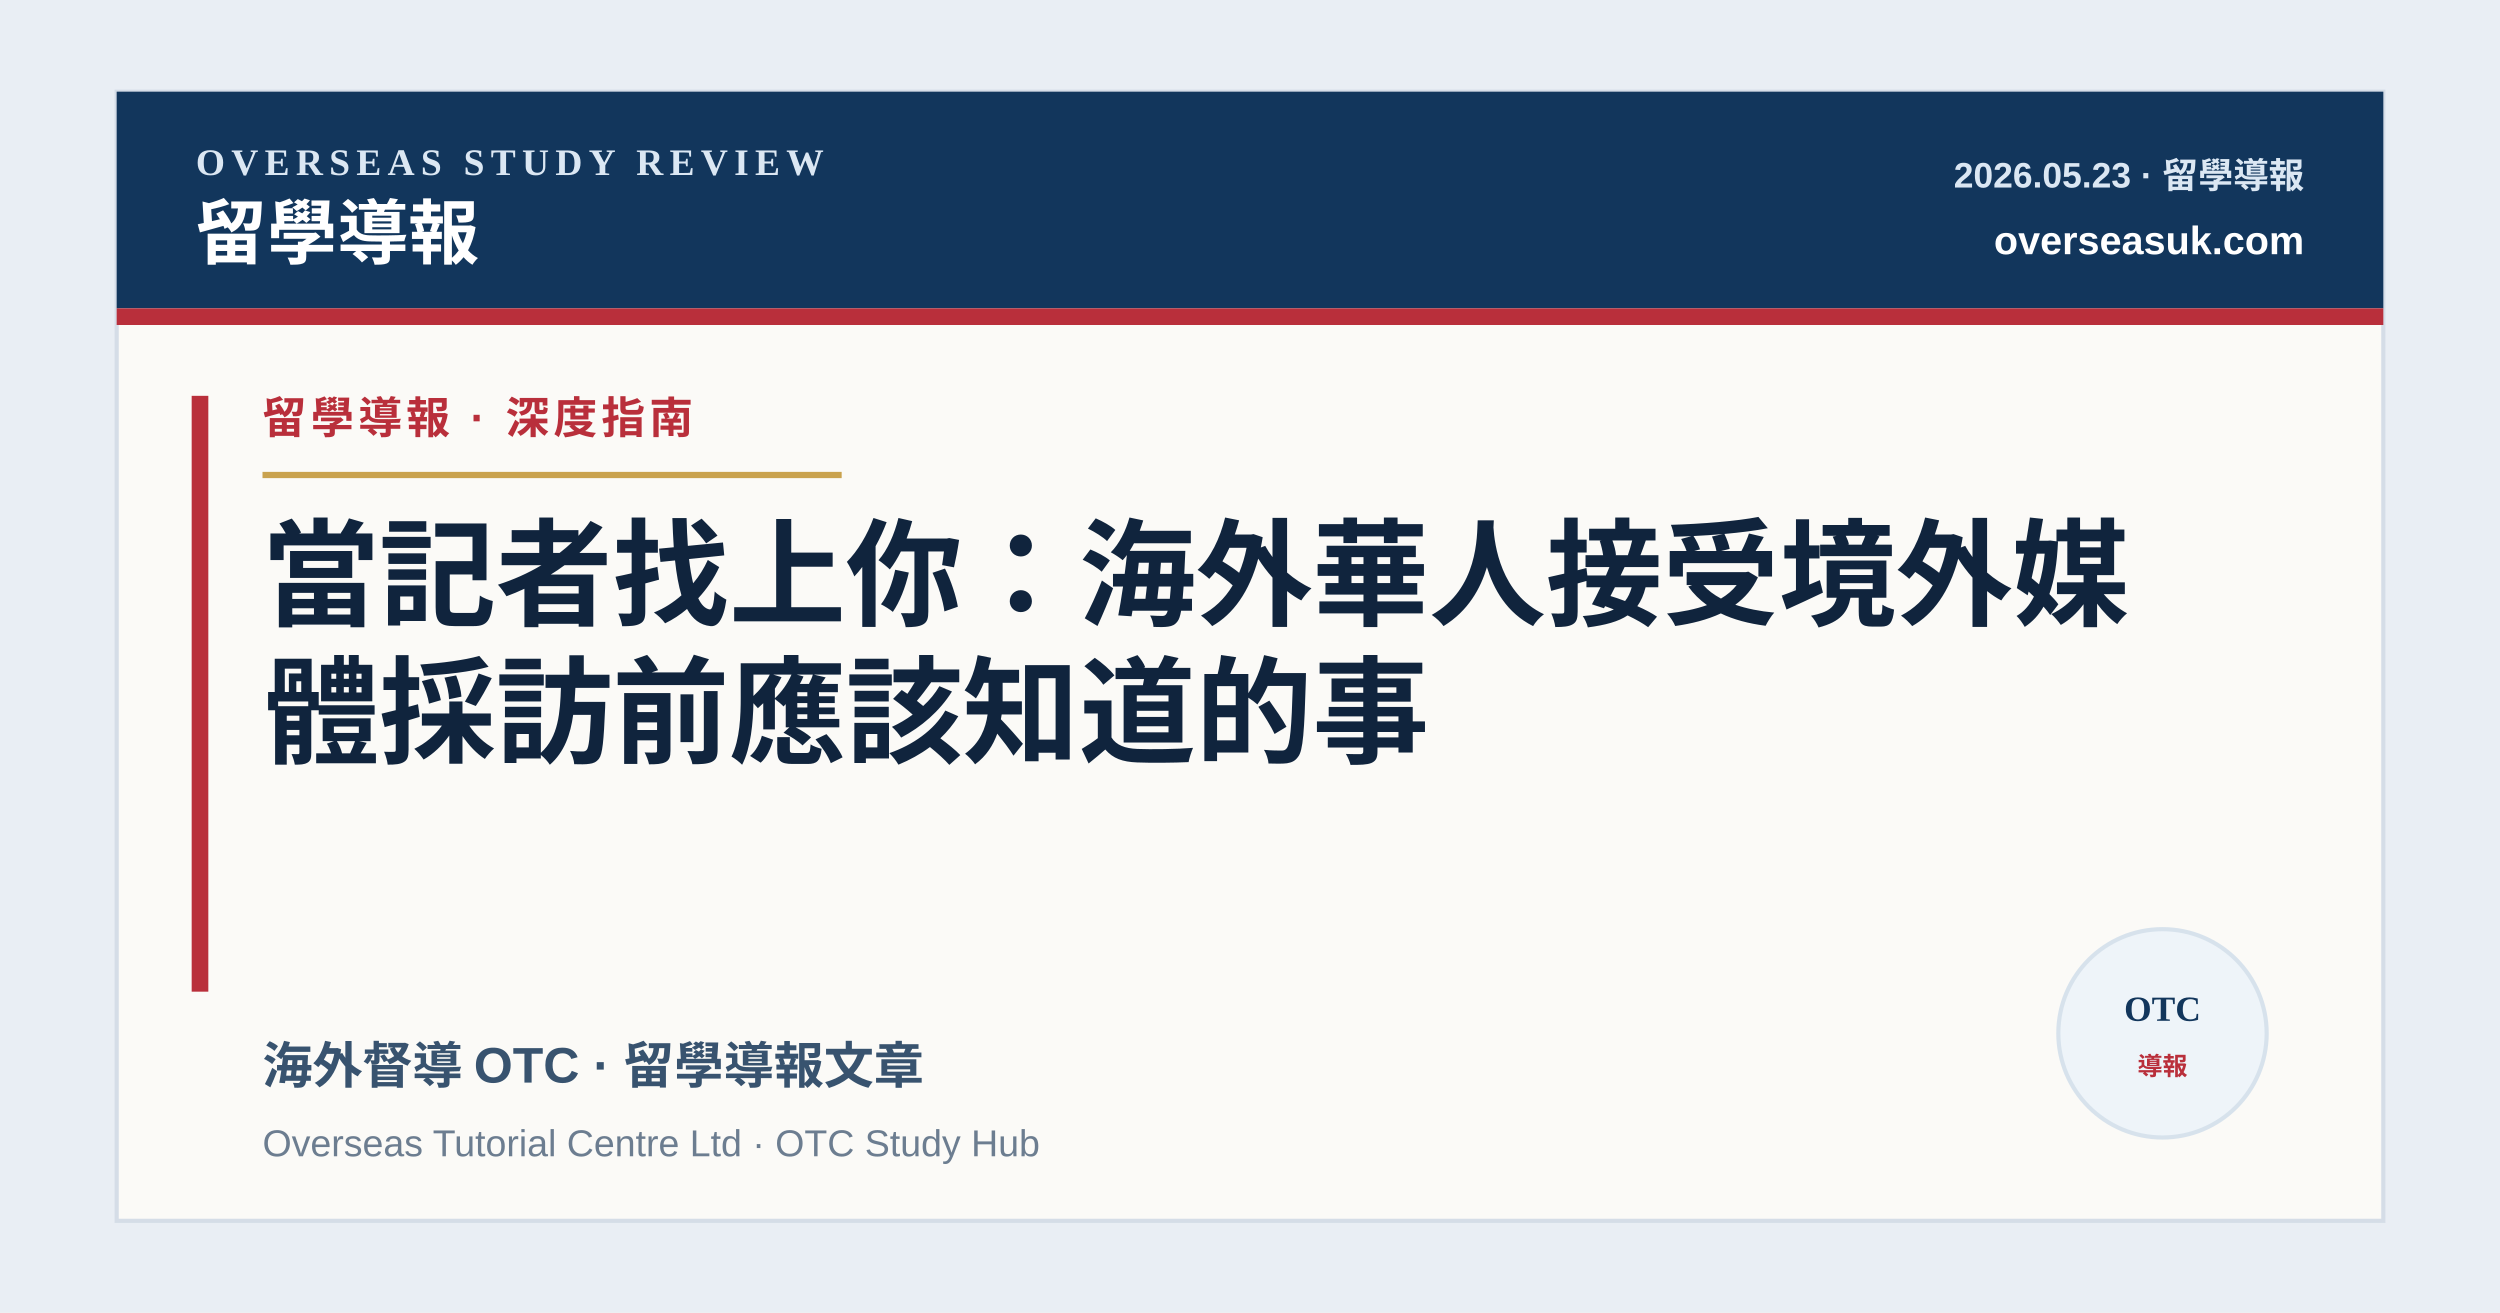
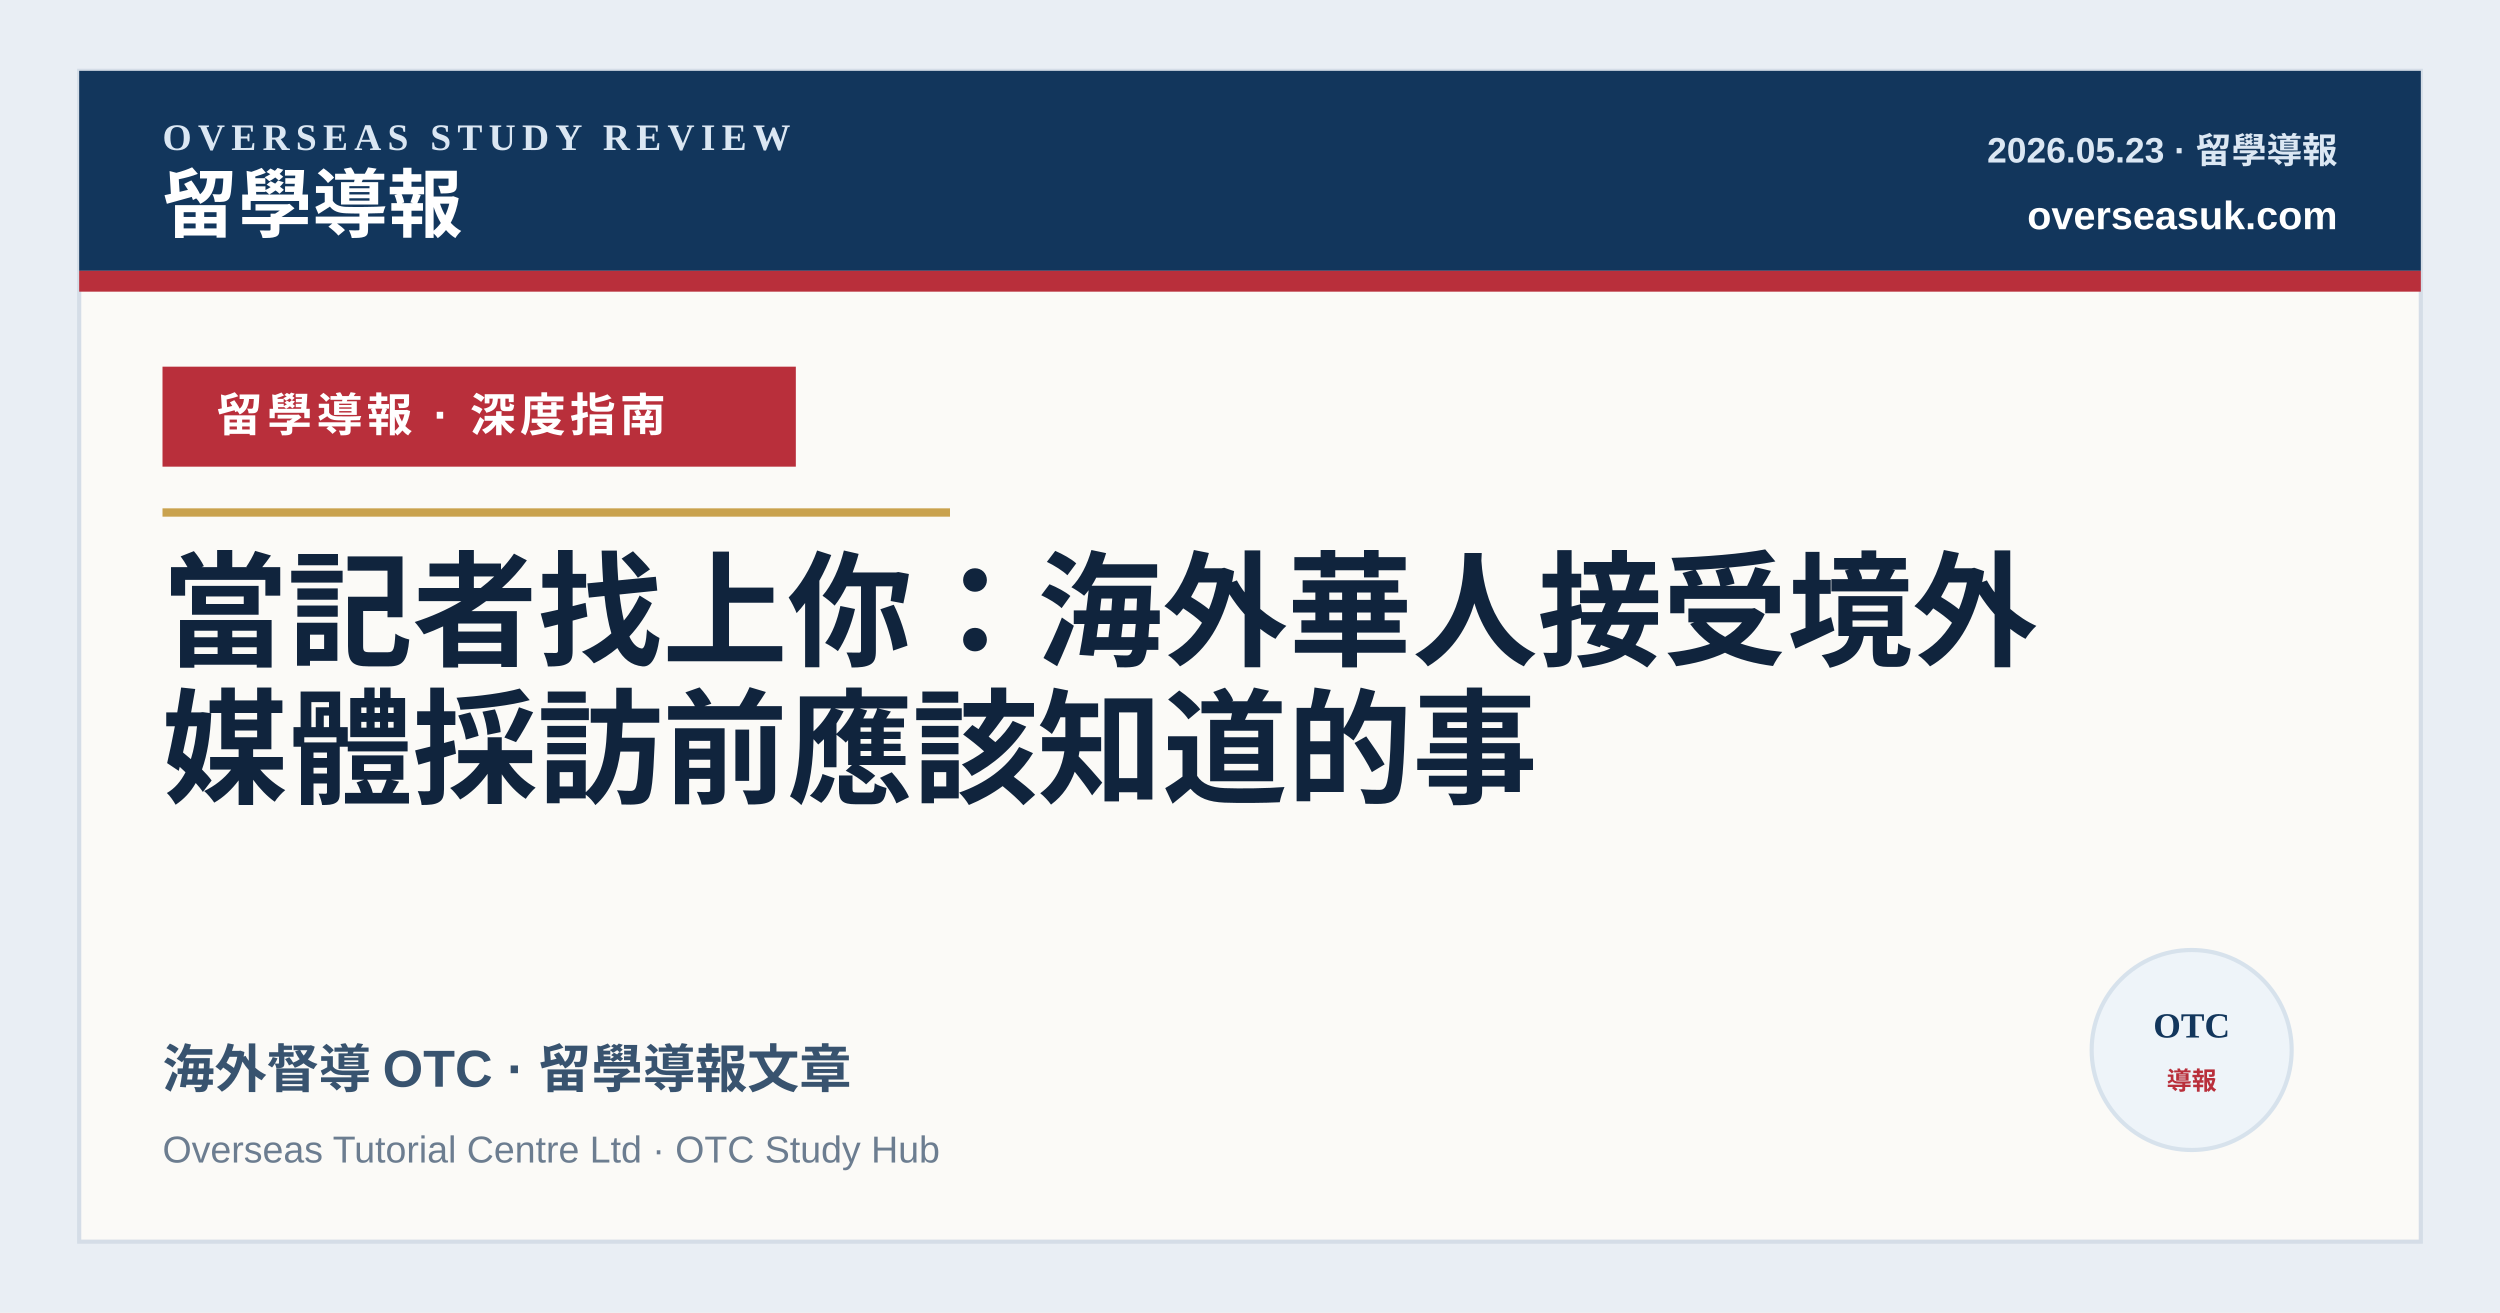
<svg xmlns="http://www.w3.org/2000/svg" width="1200" height="630" viewBox="0 0 1200 630">
  <rect width="1200" height="630" fill="#e9eef4" />
-   <rect x="56" y="44" width="1088" height="542" rx="0" fill="#fbfaf7" stroke="#d5dde7" stroke-width="2" />
-   <rect x="56" y="44" width="1088" height="104" fill="#12365c" />
-   <rect x="56" y="148" width="1088" height="8" fill="#b92f3b" />
-   <rect x="92" y="190" width="8" height="286" fill="#b92f3b" />
-   <text x="94" y="84" fill="#dbe7f3" font-family="Georgia, 'Times New Roman', serif" font-size="18" font-weight="700" letter-spacing="3">OVERSEAS STUDY REVIEW</text>
-   <text x="94" y="124" fill="#ffffff" font-family="'Noto Serif TC', 'Songti TC', Georgia, serif" font-size="34" font-weight="900">留學導報</text>
-   <text x="1106" y="90" text-anchor="end" fill="#dbe7f3" font-family="'Noto Sans TC', Arial, sans-serif" font-size="17" font-weight="700">2026.05.23 · 留學導報</text>
-   <text x="1106" y="122" text-anchor="end" fill="#ffffff" font-family="'Noto Sans TC', Arial, sans-serif" font-size="19" font-weight="800">overseasuk.com</text>
-   <text x="126" y="208" fill="#b92f3b" font-family="'Noto Sans TC', Arial, sans-serif" font-size="21" font-weight="900" letter-spacing="2">留學導報 · 深度指南</text>
-   <line x1="126" y1="228" x2="404" y2="228" stroke="#c9a24e" stroke-width="3" />
-   <text x="126" y="296" fill="#10243d" font-family="'Noto Serif TC', 'Songti TC', Georgia, serif" font-size="56" font-weight="900">當記者找上你：海外華人接受境外媒</text>
-   <text x="126" y="362" fill="#10243d" font-family="'Noto Serif TC', 'Songti TC', Georgia, serif" font-size="56" font-weight="900">體採訪前應該知道的事</text>
-   <text x="126" y="520" fill="#38536f" font-family="'Noto Sans TC', Arial, sans-serif" font-size="24" font-weight="800">海外督導 OTC · 留學導報文章</text>
-   <text x="126" y="555" fill="#6c7d90" font-family="'Noto Sans TC', Arial, sans-serif" font-size="18">Overseas Tutorial Centre Ltd · OTC Study Hub</text>
-   <circle cx="1038" cy="496" r="50" fill="#eef4f9" stroke="#d7e2ec" stroke-width="2" />
-   <text x="1038" y="490" text-anchor="middle" fill="#12365c" font-family="Georgia, 'Times New Roman', serif" font-size="17" font-weight="800">OTC</text>
-   <text x="1038" y="516" text-anchor="middle" fill="#b92f3b" font-family="'Noto Sans TC', Arial, sans-serif" font-size="12" font-weight="900">導報</text>
+   <rect x="38" y="34" width="1124" height="562" fill="#fbfaf7" stroke="#d5dde7" stroke-width="2" />
+   <rect x="38" y="34" width="1124" height="96" fill="#12365c" />
+   <rect x="38" y="130" width="1124" height="10" fill="#b92f3b" />
+   <text x="78" y="72" fill="#dbe7f3" font-family="Georgia, 'Times New Roman', serif" font-size="18" font-weight="700" letter-spacing="3">OVERSEAS STUDY REVIEW</text>
+   <text x="78" y="111" fill="#ffffff" font-family="'Noto Serif TC', 'Songti TC', Georgia, serif" font-size="36" font-weight="900">留學導報</text>
+   <text x="1122" y="78" text-anchor="end" fill="#dbe7f3" font-family="'Noto Sans TC', Arial, sans-serif" font-size="17" font-weight="700">2026.05.23 · 留學導報</text>
+   <text x="1122" y="110" text-anchor="end" fill="#ffffff" font-family="'Noto Sans TC', Arial, sans-serif" font-size="19" font-weight="800">overseasuk.com</text>
+   <rect x="78" y="176" width="304" height="48" fill="#b92f3b" />
+   <text x="104" y="207" fill="#ffffff" font-family="'Noto Sans TC', Arial, sans-serif" font-size="22" font-weight="900" letter-spacing="2">留學導報 · 深度指南</text>
+   <line x1="78" y1="246" x2="456" y2="246" stroke="#c9a24e" stroke-width="4" />
+   <text x="78" y="315" fill="#10243d" font-family="'Noto Serif TC', 'Songti TC', Georgia, serif" font-size="60" font-weight="900">當記者找上你：海外華人接受境外</text>
+   <text x="78" y="381" fill="#10243d" font-family="'Noto Serif TC', 'Songti TC', Georgia, serif" font-size="60" font-weight="900">媒體採訪前應該知道的事</text>
+   <text x="78" y="522" fill="#38536f" font-family="'Noto Sans TC', Arial, sans-serif" font-size="25" font-weight="900">海外督導 OTC · 留學導報文章</text>
+   <text x="78" y="558" fill="#6c7d90" font-family="'Noto Sans TC', Arial, sans-serif" font-size="18">Overseas Tutorial Centre Ltd · OTC Study Hub</text>
+   <circle cx="1052" cy="504" r="48" fill="#eef4f9" stroke="#d7e2ec" stroke-width="2" />
+   <text x="1052" y="498" text-anchor="middle" fill="#12365c" font-family="Georgia, 'Times New Roman', serif" font-size="17" font-weight="800">OTC</text>
+   <text x="1052" y="523" text-anchor="middle" fill="#b92f3b" font-family="'Noto Sans TC', Arial, sans-serif" font-size="12" font-weight="900">導報</text>
</svg>
